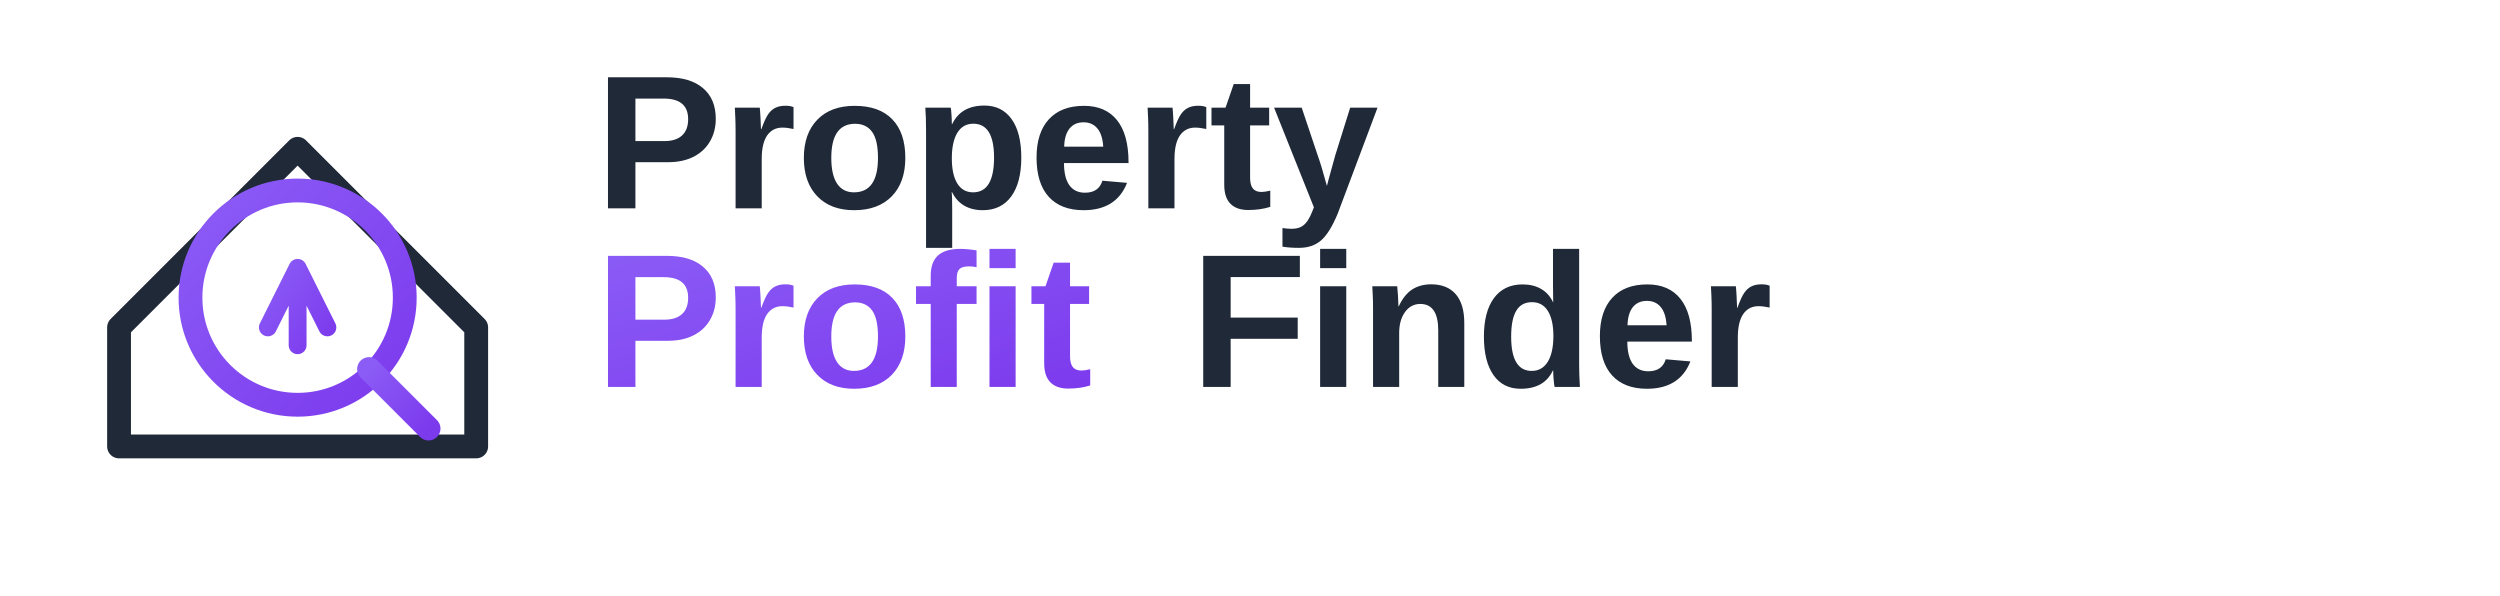
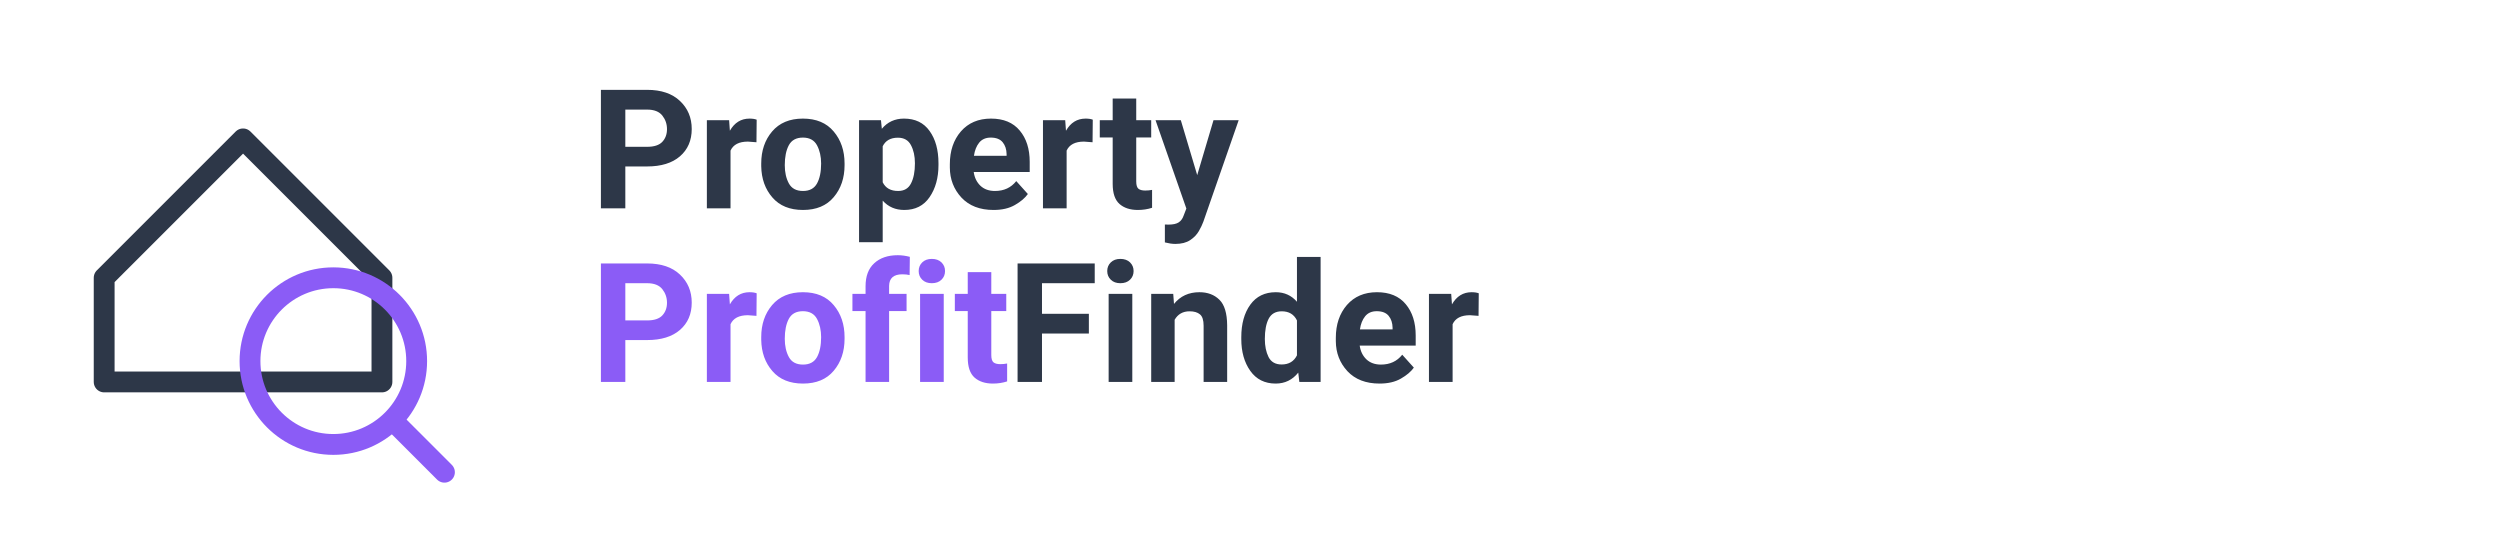
- <svg xmlns="http://www.w3.org/2000/svg" width="420" height="100" viewBox="0 0 420 100">
+ <svg xmlns="http://www.w3.org/2000/svg" width="360" height="80" viewBox="0 0 360 80">
  <g id="logo-icon">
-     <path d="M 20 55 L 50 25 L 80 55 L 80 75 L 20 75 Z" fill="none" stroke="#1F2937" stroke-width="4" stroke-linejoin="round" />
-     <circle cx="50" cy="50" r="18" fill="none" stroke="url(#purpleGradient)" stroke-width="4" />
-     <line x1="62" y1="62" x2="72" y2="72" stroke="url(#purpleGradient)" stroke-width="4" stroke-linecap="round" />
-     <path d="M 45 55 L 50 45 L 55 55 M 50 45 L 50 58" stroke="url(#purpleGradient)" stroke-width="3" stroke-linecap="round" stroke-linejoin="round" fill="none" />
+     <path d="M 15 40 L 35 20 L 55 40 L 55 55 L 15 55 Z" fill="none" stroke="#2D3748" stroke-width="3" stroke-linejoin="round" stroke-linecap="round" />
+     <circle cx="48" cy="52" r="12" fill="none" stroke="#8B5CF6" stroke-width="3" />
+     <line x1="57" y1="61" x2="64" y2="68" stroke="#8B5CF6" stroke-width="3" stroke-linecap="round" />
  </g>
-   <text x="100" y="35" font-family="Arial, sans-serif" font-size="32" font-weight="bold" fill="#1F2937">Property</text>
-   <text x="100" y="65" font-family="Arial, sans-serif" font-size="32" font-weight="bold" fill="url(#purpleGradient)">Profit</text>
-   <text x="200" y="65" font-family="Arial, sans-serif" font-size="32" font-weight="bold" fill="#1F2937">Finder</text>
+   <text x="85" y="30" font-family="-apple-system, BlinkMacSystemFont, 'Segoe UI', Roboto, Arial, sans-serif" font-size="24" font-weight="600" fill="#2D3748">Property</text>
+   <text x="85" y="55" font-family="-apple-system, BlinkMacSystemFont, 'Segoe UI', Roboto, Arial, sans-serif" font-size="24" font-weight="600" fill="#8B5CF6">Profit</text>
+   <text x="145" y="55" font-family="-apple-system, BlinkMacSystemFont, 'Segoe UI', Roboto, Arial, sans-serif" font-size="24" font-weight="600" fill="#2D3748">Finder</text>
  <defs>
    <linearGradient id="purpleGradient" x1="0%" y1="0%" x2="100%" y2="100%">
      <stop offset="0%" style="stop-color:#8B5CF6;stop-opacity:1" />
      <stop offset="100%" style="stop-color:#7C3AED;stop-opacity:1" />
    </linearGradient>
  </defs>
</svg>
